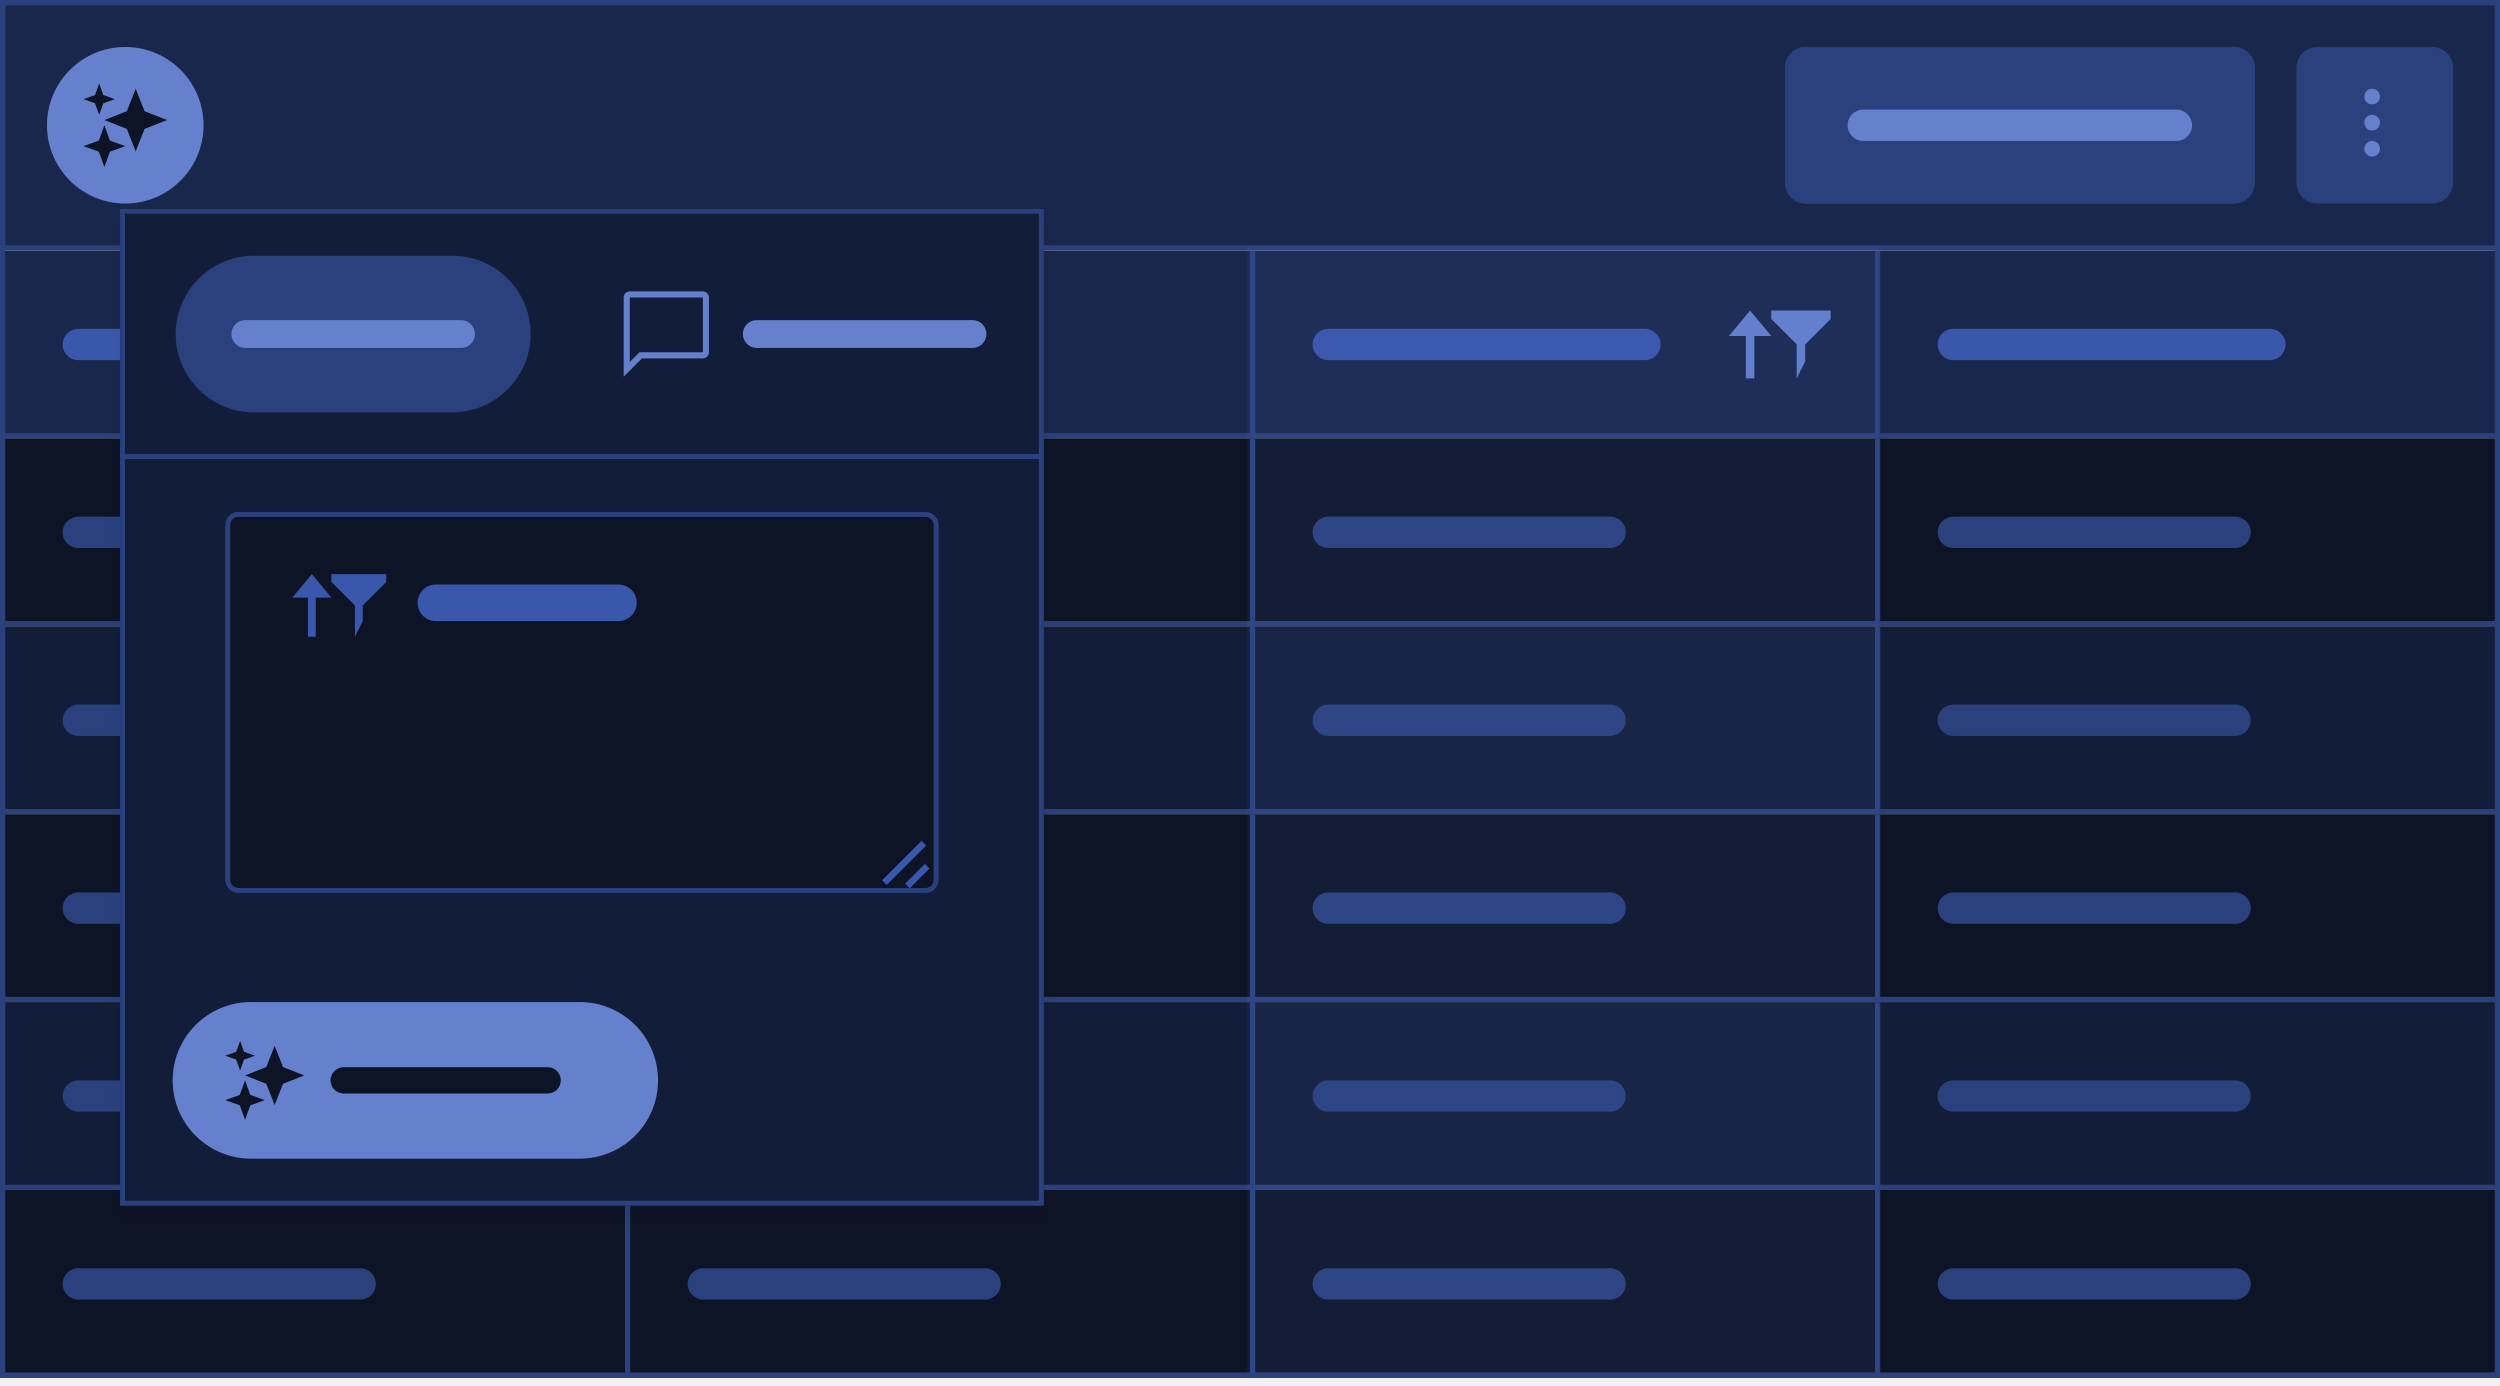
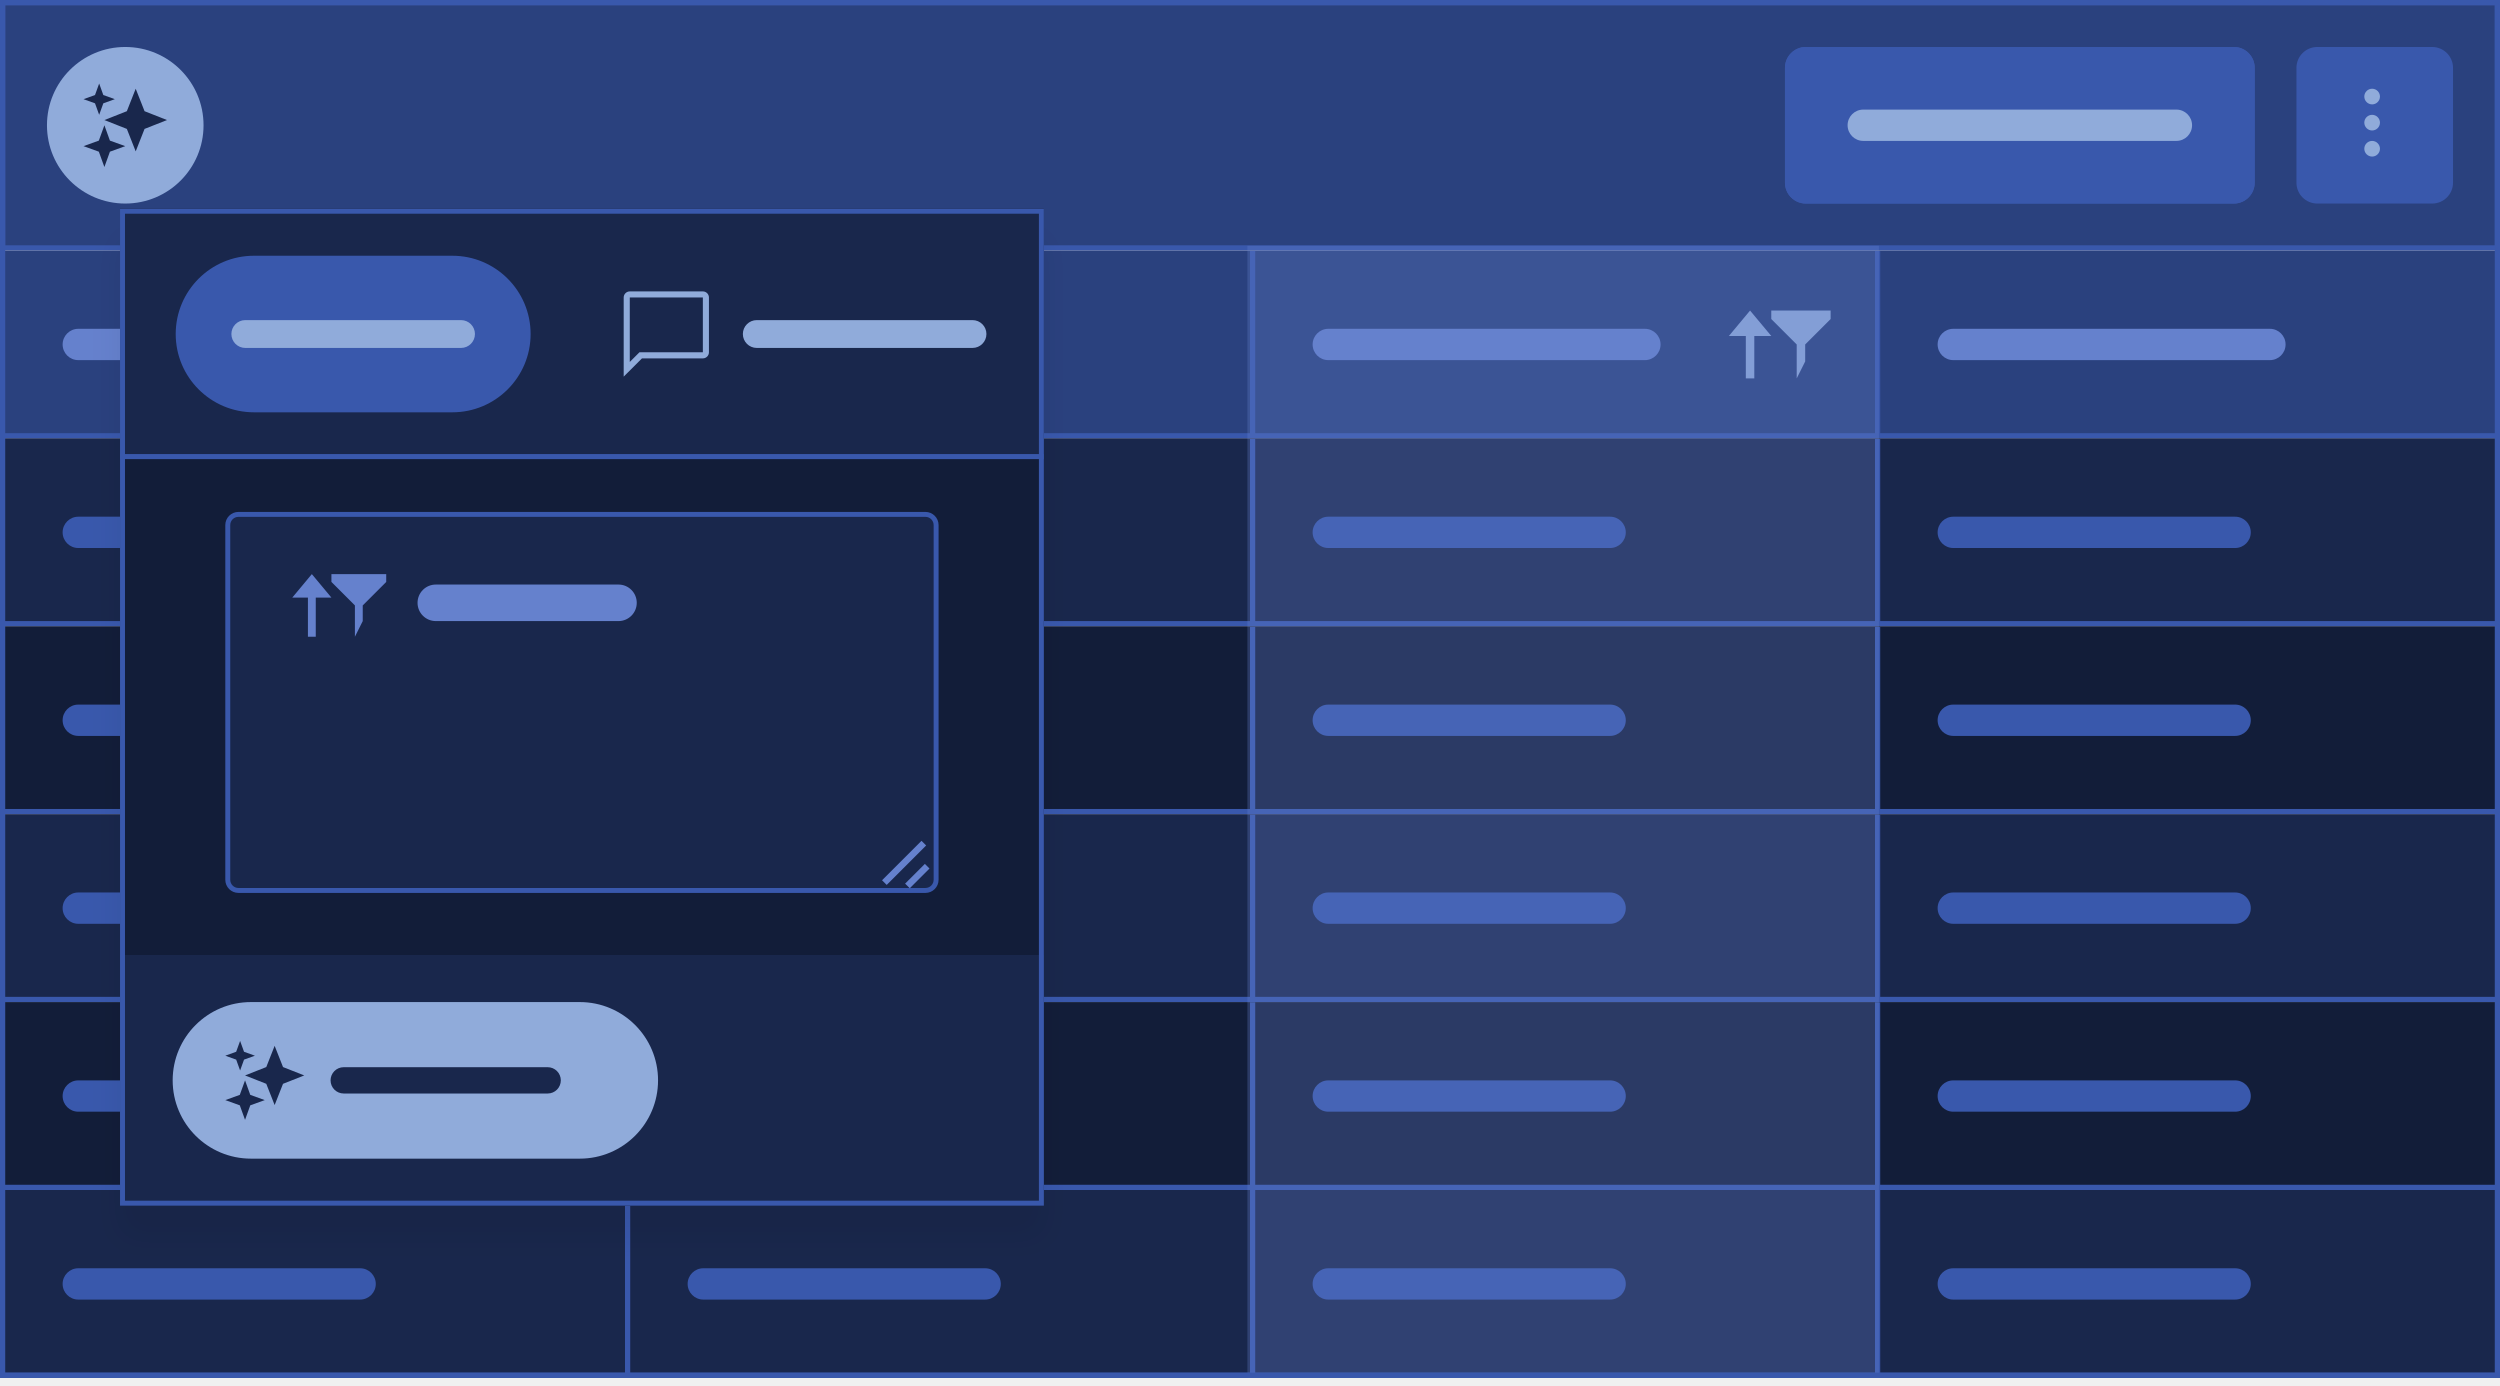
<svg xmlns="http://www.w3.org/2000/svg" width="240" height="133" viewBox="0 0 240 133" fill="none">
  <g clip-path="url(#clip0_9517_205328)">
-     <rect x="0.251" y="0.251" width="239.499" height="23.549" fill="#19274C" />
-     <rect x="0.251" y="0.251" width="239.499" height="23.549" stroke="#2A417E" stroke-width="0.501" />
-     <rect x="4.509" y="4.51" width="15.031" height="15.031" rx="7.516" fill="#6581CD" />
+     <rect x="0.251" y="0.251" width="239.499" height="23.549" fill="#2A417E" />
+     <rect x="0.251" y="0.251" width="239.499" height="23.549" stroke="#3958AC" stroke-width="0.501" />
+     <rect x="4.509" y="4.51" width="15.031" height="15.031" rx="7.516" fill="#90ABDA" />
    <g clip-path="url(#clip1_9517_205328)">
-       <path d="M13.027 8.519L13.877 10.675L16.033 11.525L13.877 12.375L13.027 14.531L12.177 12.375L10.021 11.525L12.177 10.675L13.027 8.519ZM9.489 13.499L8.017 14.03L9.489 14.562L10.021 16.034L10.552 14.562L12.025 14.03L10.552 13.499L10.021 12.026L9.489 13.499ZM9.121 9.122L8.017 9.521L9.121 9.919L9.52 11.024L9.918 9.919L11.023 9.521L9.918 9.122L9.52 8.018L9.121 9.122Z" fill="#0D1426" />
+       <path d="M13.027 8.519L13.877 10.675L16.033 11.525L13.877 12.375L13.027 14.531L12.177 12.375L10.021 11.525L12.177 10.675L13.027 8.519ZM9.489 13.499L8.017 14.03L9.489 14.562L10.021 16.034L10.552 14.562L12.025 14.03L10.552 13.499L10.021 12.026L9.489 13.499ZM9.121 9.122L8.017 9.521L9.121 9.919L9.52 11.024L9.918 9.919L11.023 9.521L9.918 9.122L9.52 8.018L9.121 9.122Z" fill="#19274C" />
    </g>
    <g clip-path="url(#clip2_9517_205328)">
-       <path d="M171.357 6.514C171.357 5.407 172.254 4.51 173.361 4.51H216.451V19.541H173.361C172.254 19.541 171.357 18.644 171.357 17.537V6.514Z" fill="#2A417E" />
-       <rect x="177.369" y="10.521" width="33.069" height="3.006" rx="1.503" fill="#6581CD" />
-     </g>
-     <rect x="171.607" y="4.76" width="44.593" height="14.53" rx="1.754" stroke="#2A417E" stroke-width="0.501" />
-     <rect x="220.459" y="4.51" width="15.031" height="15.031" rx="2.004" fill="#2A417E" />
-     <path d="M227.724 10.021C228.138 10.021 228.476 9.683 228.476 9.269C228.476 8.856 228.138 8.518 227.724 8.518C227.311 8.518 226.973 8.856 226.973 9.269C226.973 9.683 227.311 10.021 227.724 10.021Z" fill="#6581CD" />
-     <path d="M227.724 11.023C227.311 11.023 226.973 11.361 226.973 11.774C226.973 12.188 227.311 12.526 227.724 12.526C228.138 12.526 228.476 12.188 228.476 11.774C228.476 11.361 228.138 11.023 227.724 11.023Z" fill="#6581CD" />
-     <path d="M227.724 13.528C227.311 13.528 226.973 13.866 226.973 14.28C226.973 14.693 227.311 15.031 227.724 15.031C228.138 15.031 228.476 14.693 228.476 14.28C228.476 13.866 228.138 13.528 227.724 13.528Z" fill="#6581CD" />
+       <path d="M171.357 6.514C171.357 5.407 172.254 4.51 173.361 4.51H216.451V19.541H173.361C172.254 19.541 171.357 18.644 171.357 17.537V6.514Z" fill="#3958AC" />
+       <rect x="177.369" y="10.521" width="33.069" height="3.006" rx="1.503" fill="#90ABDA" />
+     </g>
+     <rect x="171.607" y="4.76" width="44.593" height="14.53" rx="1.754" stroke="#3958AC" stroke-width="0.501" />
+     <rect x="220.459" y="4.51" width="15.031" height="15.031" rx="2.004" fill="#3958AC" />
+     <path d="M227.724 10.021C228.138 10.021 228.476 9.683 228.476 9.269C228.476 8.856 228.138 8.518 227.724 8.518C227.311 8.518 226.973 8.856 226.973 9.269C226.973 9.683 227.311 10.021 227.724 10.021Z" fill="#90ABDA" />
+     <path d="M227.724 11.023C227.311 11.023 226.973 11.361 226.973 11.774C226.973 12.188 227.311 12.526 227.724 12.526C228.138 12.526 228.476 12.188 228.476 11.774C228.476 11.361 228.138 11.023 227.724 11.023Z" fill="#90ABDA" />
+     <path d="M227.724 13.528C227.311 13.528 226.973 13.866 226.973 14.28C226.973 14.693 227.311 15.031 227.724 15.031C228.138 15.031 228.476 14.693 228.476 14.28C228.476 13.866 228.138 13.528 227.724 13.528Z" fill="#90ABDA" />
    <g clip-path="url(#clip3_9517_205328)">
      <mask id="path-12-inside-1_9517_205328" fill="white">
        <path d="M0 24.051H240V42.088H0V24.051Z" />
      </mask>
-       <rect width="60" height="18.038" transform="translate(0 24.0508)" fill="#19274C" />
-       <rect x="6.012" y="31.566" width="33.403" height="3.006" rx="1.503" fill="#3958AC" />
+       <rect width="60" height="18.038" transform="translate(0 24.0508)" fill="#2A417E" />
+       <rect x="6.012" y="31.566" width="33.403" height="3.006" rx="1.503" fill="#6581CD" />
      <mask id="path-15-inside-2_9517_205328" fill="white">
        <path d="M60 24.051H120V42.088H60V24.051Z" />
      </mask>
-       <path d="M60 24.051H120V42.088H60V24.051Z" fill="#19274C" />
-       <path d="M60 42.088H60.501V24.051H60H59.499V42.088H60Z" fill="#2A417E" mask="url(#path-15-inside-2_9517_205328)" />
-       <rect x="66.013" y="31.566" width="33.403" height="3.006" rx="1.503" fill="#3958AC" />
+       <path d="M60 24.051H120V42.088H60V24.051Z" fill="#2A417E" />
+       <path d="M60 42.088H60.501V24.051H60H59.499V42.088H60Z" fill="#3958AC" mask="url(#path-15-inside-2_9517_205328)" />
+       <rect x="66.013" y="31.566" width="33.403" height="3.006" rx="1.503" fill="#6581CD" />
      <mask id="path-18-inside-3_9517_205328" fill="white">
        <path d="M120 24.051H180V42.088H120V24.051Z" />
      </mask>
-       <path d="M120 24.051H180V42.088H120V24.051Z" fill="#19274C" />
-       <path d="M120 42.088H120.501V24.051H120H119.499V42.088H120Z" fill="#2A417E" mask="url(#path-18-inside-3_9517_205328)" />
-       <rect x="126.012" y="31.566" width="33.403" height="3.006" rx="1.503" fill="#3958AC" />
-       <path d="M175.741 29.812V30.627L173.298 33.069V34.698L172.484 36.326V33.069L170.042 30.627V29.812H175.741Z" fill="#6581CD" />
-       <path d="M165.971 32.255H167.599V36.326H168.413V32.255H170.042L168.006 29.812L165.971 32.255Z" fill="#6581CD" />
+       <path d="M120 24.051H180V42.088H120V24.051Z" fill="#2A417E" />
+       <path d="M120 42.088H120.501V24.051H120H119.499V42.088H120Z" fill="#3958AC" mask="url(#path-18-inside-3_9517_205328)" />
+       <rect x="126.012" y="31.566" width="33.403" height="3.006" rx="1.503" fill="#6581CD" />
+       <path d="M175.741 29.812V30.627L173.298 33.069V34.698L172.484 36.326V33.069L170.042 30.627V29.812H175.741Z" fill="#90ABDA" />
+       <path d="M165.971 32.255H167.599V36.326H168.413V32.255H170.042L168.006 29.812L165.971 32.255Z" fill="#90ABDA" />
      <mask id="path-22-inside-4_9517_205328" fill="white">
        <path d="M180 24.051H240V42.088H180V24.051Z" />
      </mask>
-       <path d="M180 24.051H240V42.088H180V24.051Z" fill="#19274C" />
-       <path d="M180 42.088H180.501V24.051H180H179.499V42.088H180Z" fill="#2A417E" mask="url(#path-22-inside-4_9517_205328)" />
-       <rect x="186.012" y="31.566" width="33.403" height="3.006" rx="1.503" fill="#3958AC" />
-     </g>
-     <path d="M240 42.088V41.587H0V42.088V42.589H240V42.088Z" fill="#2A417E" mask="url(#path-12-inside-1_9517_205328)" />
+       <path d="M180 24.051H240V42.088H180V24.051Z" fill="#2A417E" />
+       <path d="M180 42.088H180.501V24.051H180H179.499V42.088H180Z" fill="#3958AC" mask="url(#path-22-inside-4_9517_205328)" />
+       <rect x="186.012" y="31.566" width="33.403" height="3.006" rx="1.503" fill="#6581CD" />
+     </g>
+     <path d="M240 42.088V41.587H0V42.088V42.589H240V42.088Z" fill="#3958AC" mask="url(#path-12-inside-1_9517_205328)" />
    <g clip-path="url(#clip4_9517_205328)">
      <mask id="path-25-inside-5_9517_205328" fill="white">
        <path d="M0 42.088H240V60.126H0V42.088Z" />
      </mask>
-       <rect width="60" height="18.038" transform="translate(0 42.0879)" fill="#0D1426" />
-       <rect x="6.012" y="49.603" width="30.063" height="3.006" rx="1.503" fill="#2A417E" />
+       <rect width="60" height="18.038" transform="translate(0 42.0879)" fill="#19274C" />
+       <rect x="6.012" y="49.603" width="30.063" height="3.006" rx="1.503" fill="#3958AC" />
      <mask id="path-28-inside-6_9517_205328" fill="white">
        <path d="M60 42.088H120V60.126H60V42.088Z" />
      </mask>
-       <path d="M60 42.088H120V60.126H60V42.088Z" fill="#0D1426" />
-       <path d="M60 60.126H60.501V42.088H60H59.499V60.126H60Z" fill="#2A417E" mask="url(#path-28-inside-6_9517_205328)" />
-       <rect x="66.013" y="49.603" width="30.063" height="3.006" rx="1.503" fill="#2A417E" />
+       <path d="M60 42.088H120V60.126H60V42.088Z" fill="#19274C" />
+       <path d="M60 60.126H60.501V42.088H60H59.499V60.126H60Z" fill="#3958AC" mask="url(#path-28-inside-6_9517_205328)" />
+       <rect x="66.013" y="49.603" width="30.063" height="3.006" rx="1.503" fill="#3958AC" />
      <mask id="path-31-inside-7_9517_205328" fill="white">
        <path d="M120 42.088H180V60.126H120V42.088Z" />
      </mask>
-       <path d="M120 42.088H180V60.126H120V42.088Z" fill="#0D1426" />
-       <path d="M120 60.126H120.501V42.088H120H119.499V60.126H120Z" fill="#2A417E" mask="url(#path-31-inside-7_9517_205328)" />
-       <rect x="126.012" y="49.603" width="30.063" height="3.006" rx="1.503" fill="#2A417E" />
+       <path d="M120 42.088H180V60.126H120V42.088Z" fill="#19274C" />
+       <path d="M120 60.126H120.501V42.088H120H119.499V60.126H120Z" fill="#3958AC" mask="url(#path-31-inside-7_9517_205328)" />
+       <rect x="126.012" y="49.603" width="30.063" height="3.006" rx="1.503" fill="#3958AC" />
      <mask id="path-34-inside-8_9517_205328" fill="white">
        <path d="M180 42.088H240V60.126H180V42.088Z" />
      </mask>
-       <path d="M180 42.088H240V60.126H180V42.088Z" fill="#0D1426" />
-       <path d="M180 60.126H180.501V42.088H180H179.499V60.126H180Z" fill="#2A417E" mask="url(#path-34-inside-8_9517_205328)" />
-       <rect x="186.012" y="49.603" width="30.063" height="3.006" rx="1.503" fill="#2A417E" />
-     </g>
-     <path d="M240 60.126V59.624H0V60.126V60.627H240V60.126Z" fill="#2A417E" mask="url(#path-25-inside-5_9517_205328)" />
+       <path d="M180 42.088H240V60.126H180V42.088Z" fill="#19274C" />
+       <path d="M180 60.126H180.501V42.088H180H179.499V60.126H180Z" fill="#3958AC" mask="url(#path-34-inside-8_9517_205328)" />
+       <rect x="186.012" y="49.603" width="30.063" height="3.006" rx="1.503" fill="#3958AC" />
+     </g>
+     <path d="M240 60.126V59.624H0V60.126V60.627H240V60.126Z" fill="#3958AC" mask="url(#path-25-inside-5_9517_205328)" />
    <g clip-path="url(#clip5_9517_205328)">
      <mask id="path-37-inside-9_9517_205328" fill="white">
        <path d="M0 60.125H240V78.163H0V60.125Z" />
      </mask>
      <rect width="60" height="18.038" transform="translate(0 60.125)" fill="#121D39" />
-       <rect x="6.012" y="67.641" width="30.063" height="3.006" rx="1.503" fill="#2A417E" />
+       <rect x="6.012" y="67.641" width="30.063" height="3.006" rx="1.503" fill="#3958AC" />
      <mask id="path-40-inside-10_9517_205328" fill="white">
        <path d="M60 60.125H120V78.163H60V60.125Z" />
      </mask>
      <path d="M60 60.125H120V78.163H60V60.125Z" fill="#121D39" />
-       <path d="M60 78.163H60.501V60.125H60H59.499V78.163H60Z" fill="#2A417E" mask="url(#path-40-inside-10_9517_205328)" />
-       <rect x="66.013" y="67.641" width="30.063" height="3.006" rx="1.503" fill="#2A417E" />
+       <path d="M60 78.163H60.501V60.125H60H59.499V78.163H60Z" fill="#3958AC" mask="url(#path-40-inside-10_9517_205328)" />
+       <rect x="66.013" y="67.641" width="30.063" height="3.006" rx="1.503" fill="#3958AC" />
      <mask id="path-43-inside-11_9517_205328" fill="white">
        <path d="M120 60.125H180V78.163H120V60.125Z" />
      </mask>
      <path d="M120 60.125H180V78.163H120V60.125Z" fill="#121D39" />
-       <path d="M120 78.163H120.501V60.125H120H119.499V78.163H120Z" fill="#2A417E" mask="url(#path-43-inside-11_9517_205328)" />
-       <rect x="126.012" y="67.641" width="30.063" height="3.006" rx="1.503" fill="#2A417E" />
+       <path d="M120 78.163H120.501V60.125H120H119.499V78.163H120Z" fill="#3958AC" mask="url(#path-43-inside-11_9517_205328)" />
+       <rect x="126.012" y="67.641" width="30.063" height="3.006" rx="1.503" fill="#3958AC" />
      <mask id="path-46-inside-12_9517_205328" fill="white">
        <path d="M180 60.125H240V78.163H180V60.125Z" />
      </mask>
      <path d="M180 60.125H240V78.163H180V60.125Z" fill="#121D39" />
-       <path d="M180 78.163H180.501V60.125H180H179.499V78.163H180Z" fill="#2A417E" mask="url(#path-46-inside-12_9517_205328)" />
-       <rect x="186.012" y="67.641" width="30.063" height="3.006" rx="1.503" fill="#2A417E" />
-     </g>
-     <path d="M240 78.163V77.662H0V78.163V78.664H240V78.163Z" fill="#2A417E" mask="url(#path-37-inside-9_9517_205328)" />
+       <path d="M180 78.163H180.501V60.125H180H179.499V78.163H180Z" fill="#3958AC" mask="url(#path-46-inside-12_9517_205328)" />
+       <rect x="186.012" y="67.641" width="30.063" height="3.006" rx="1.503" fill="#3958AC" />
+     </g>
+     <path d="M240 78.163V77.662H0V78.163V78.664H240V78.163Z" fill="#3958AC" mask="url(#path-37-inside-9_9517_205328)" />
    <g clip-path="url(#clip6_9517_205328)">
      <mask id="path-49-inside-13_9517_205328" fill="white">
        <path d="M0 78.162H240V96.2H0V78.162Z" />
      </mask>
-       <rect width="60" height="18.038" transform="translate(0 78.1621)" fill="#0D1426" />
-       <rect x="6.012" y="85.678" width="30.063" height="3.006" rx="1.503" fill="#2A417E" />
+       <rect width="60" height="18.038" transform="translate(0 78.1621)" fill="#19274C" />
+       <rect x="6.012" y="85.678" width="30.063" height="3.006" rx="1.503" fill="#3958AC" />
      <mask id="path-52-inside-14_9517_205328" fill="white">
        <path d="M60 78.162H120V96.2H60V78.162Z" />
      </mask>
-       <path d="M60 78.162H120V96.2H60V78.162Z" fill="#0D1426" />
-       <path d="M60 96.2H60.501V78.162H60H59.499V96.2H60Z" fill="#2A417E" mask="url(#path-52-inside-14_9517_205328)" />
-       <rect x="66.013" y="85.678" width="30.063" height="3.006" rx="1.503" fill="#2A417E" />
+       <path d="M60 78.162H120V96.2H60V78.162Z" fill="#19274C" />
+       <path d="M60 96.2H60.501V78.162H60H59.499V96.2H60Z" fill="#3958AC" mask="url(#path-52-inside-14_9517_205328)" />
+       <rect x="66.013" y="85.678" width="30.063" height="3.006" rx="1.503" fill="#3958AC" />
      <mask id="path-55-inside-15_9517_205328" fill="white">
        <path d="M120 78.162H180V96.2H120V78.162Z" />
      </mask>
-       <path d="M120 78.162H180V96.2H120V78.162Z" fill="#0D1426" />
-       <path d="M120 96.2H120.501V78.162H120H119.499V96.2H120Z" fill="#2A417E" mask="url(#path-55-inside-15_9517_205328)" />
-       <rect x="126.012" y="85.678" width="30.063" height="3.006" rx="1.503" fill="#2A417E" />
+       <path d="M120 78.162H180V96.2H120V78.162Z" fill="#19274C" />
+       <path d="M120 96.2H120.501V78.162H120H119.499V96.2H120Z" fill="#3958AC" mask="url(#path-55-inside-15_9517_205328)" />
+       <rect x="126.012" y="85.678" width="30.063" height="3.006" rx="1.503" fill="#3958AC" />
      <mask id="path-58-inside-16_9517_205328" fill="white">
        <path d="M180 78.162H240V96.2H180V78.162Z" />
      </mask>
-       <path d="M180 78.162H240V96.2H180V78.162Z" fill="#0D1426" />
-       <path d="M180 96.2H180.501V78.162H180H179.499V96.2H180Z" fill="#2A417E" mask="url(#path-58-inside-16_9517_205328)" />
-       <rect x="186.012" y="85.678" width="30.063" height="3.006" rx="1.503" fill="#2A417E" />
-     </g>
-     <path d="M240 96.2V95.699H0V96.2V96.701H240V96.2Z" fill="#2A417E" mask="url(#path-49-inside-13_9517_205328)" />
+       <path d="M180 78.162H240V96.2H180V78.162Z" fill="#19274C" />
+       <path d="M180 96.2H180.501V78.162H180H179.499V96.2H180Z" fill="#3958AC" mask="url(#path-58-inside-16_9517_205328)" />
+       <rect x="186.012" y="85.678" width="30.063" height="3.006" rx="1.503" fill="#3958AC" />
+     </g>
+     <path d="M240 96.2V95.699H0V96.2V96.701H240V96.2Z" fill="#3958AC" mask="url(#path-49-inside-13_9517_205328)" />
    <g clip-path="url(#clip7_9517_205328)">
      <mask id="path-61-inside-17_9517_205328" fill="white">
        <path d="M0 96.201H240V114.239H0V96.201Z" />
      </mask>
      <rect width="60" height="18.038" transform="translate(0 96.2012)" fill="#121D39" />
-       <rect x="6.012" y="103.717" width="30.063" height="3.006" rx="1.503" fill="#2A417E" />
+       <rect x="6.012" y="103.717" width="30.063" height="3.006" rx="1.503" fill="#3958AC" />
      <mask id="path-64-inside-18_9517_205328" fill="white">
        <path d="M60 96.201H120V114.239H60V96.201Z" />
      </mask>
      <path d="M60 96.201H120V114.239H60V96.201Z" fill="#121D39" />
-       <path d="M60 114.239H60.501V96.201H60H59.499V114.239H60Z" fill="#2A417E" mask="url(#path-64-inside-18_9517_205328)" />
-       <rect x="66.013" y="103.717" width="30.063" height="3.006" rx="1.503" fill="#2A417E" />
+       <path d="M60 114.239H60.501V96.201H60H59.499V114.239H60Z" fill="#3958AC" mask="url(#path-64-inside-18_9517_205328)" />
+       <rect x="66.013" y="103.717" width="30.063" height="3.006" rx="1.503" fill="#3958AC" />
      <mask id="path-67-inside-19_9517_205328" fill="white">
        <path d="M120 96.201H180V114.239H120V96.201Z" />
      </mask>
      <path d="M120 96.201H180V114.239H120V96.201Z" fill="#121D39" />
-       <path d="M120 114.239H120.501V96.201H120H119.499V114.239H120Z" fill="#2A417E" mask="url(#path-67-inside-19_9517_205328)" />
-       <rect x="126.012" y="103.717" width="30.063" height="3.006" rx="1.503" fill="#2A417E" />
+       <path d="M120 114.239H120.501V96.201H120H119.499V114.239H120Z" fill="#3958AC" mask="url(#path-67-inside-19_9517_205328)" />
+       <rect x="126.012" y="103.717" width="30.063" height="3.006" rx="1.503" fill="#3958AC" />
      <mask id="path-70-inside-20_9517_205328" fill="white">
        <path d="M180 96.201H240V114.239H180V96.201Z" />
      </mask>
      <path d="M180 96.201H240V114.239H180V96.201Z" fill="#121D39" />
-       <path d="M180 114.239H180.501V96.201H180H179.499V114.239H180Z" fill="#2A417E" mask="url(#path-70-inside-20_9517_205328)" />
-       <rect x="186.012" y="103.717" width="30.063" height="3.006" rx="1.503" fill="#2A417E" />
-     </g>
-     <path d="M240 114.239V113.738H0V114.239V114.74H240V114.239Z" fill="#2A417E" mask="url(#path-61-inside-17_9517_205328)" />
+       <path d="M180 114.239H180.501V96.201H180H179.499V114.239H180Z" fill="#3958AC" mask="url(#path-70-inside-20_9517_205328)" />
+       <rect x="186.012" y="103.717" width="30.063" height="3.006" rx="1.503" fill="#3958AC" />
+     </g>
+     <path d="M240 114.239V113.738H0V114.239V114.74H240V114.239Z" fill="#3958AC" mask="url(#path-61-inside-17_9517_205328)" />
    <g clip-path="url(#clip8_9517_205328)">
      <mask id="path-73-inside-21_9517_205328" fill="white">
        <path d="M0 114.238H240V132.276H0V114.238Z" />
      </mask>
-       <rect width="60" height="18.038" transform="translate(0 114.238)" fill="#0D1426" />
-       <rect x="6.012" y="121.754" width="30.063" height="3.006" rx="1.503" fill="#2A417E" />
+       <rect width="60" height="18.038" transform="translate(0 114.238)" fill="#19274C" />
+       <rect x="6.012" y="121.754" width="30.063" height="3.006" rx="1.503" fill="#3958AC" />
      <mask id="path-76-inside-22_9517_205328" fill="white">
        <path d="M60 114.238H120V132.276H60V114.238Z" />
      </mask>
-       <path d="M60 114.238H120V132.276H60V114.238Z" fill="#0D1426" />
-       <path d="M60 132.276H60.501V114.238H60H59.499V132.276H60Z" fill="#2A417E" mask="url(#path-76-inside-22_9517_205328)" />
-       <rect x="66.013" y="121.754" width="30.063" height="3.006" rx="1.503" fill="#2A417E" />
+       <path d="M60 114.238H120V132.276H60V114.238Z" fill="#19274C" />
+       <path d="M60 132.276H60.501V114.238H60H59.499V132.276H60Z" fill="#3958AC" mask="url(#path-76-inside-22_9517_205328)" />
+       <rect x="66.013" y="121.754" width="30.063" height="3.006" rx="1.503" fill="#3958AC" />
      <mask id="path-79-inside-23_9517_205328" fill="white">
        <path d="M120 114.238H180V132.276H120V114.238Z" />
      </mask>
-       <path d="M120 114.238H180V132.276H120V114.238Z" fill="#0D1426" />
-       <path d="M120 132.276H120.501V114.238H120H119.499V132.276H120Z" fill="#2A417E" mask="url(#path-79-inside-23_9517_205328)" />
-       <rect x="126.012" y="121.754" width="30.063" height="3.006" rx="1.503" fill="#2A417E" />
+       <path d="M120 114.238H180V132.276H120V114.238Z" fill="#19274C" />
+       <path d="M120 132.276H120.501V114.238H120H119.499V132.276H120Z" fill="#3958AC" mask="url(#path-79-inside-23_9517_205328)" />
+       <rect x="126.012" y="121.754" width="30.063" height="3.006" rx="1.503" fill="#3958AC" />
      <mask id="path-82-inside-24_9517_205328" fill="white">
        <path d="M180 114.238H240V132.276H180V114.238Z" />
      </mask>
-       <path d="M180 114.238H240V132.276H180V114.238Z" fill="#0D1426" />
-       <path d="M180 132.276H180.501V114.238H180H179.499V132.276H180Z" fill="#2A417E" mask="url(#path-82-inside-24_9517_205328)" />
-       <rect x="186.012" y="121.754" width="30.063" height="3.006" rx="1.503" fill="#2A417E" />
-     </g>
-     <path d="M240 132.276V131.775H0V132.276V132.777H240V132.276Z" fill="#2A417E" mask="url(#path-73-inside-21_9517_205328)" />
+       <path d="M180 114.238H240V132.276H180V114.238Z" fill="#19274C" />
+       <path d="M180 132.276H180.501V114.238H180H179.499V132.276H180Z" fill="#3958AC" mask="url(#path-82-inside-24_9517_205328)" />
+       <rect x="186.012" y="121.754" width="30.063" height="3.006" rx="1.503" fill="#3958AC" />
+     </g>
+     <path d="M240 132.276V131.775H0V132.276V132.777H240V132.276Z" fill="#3958AC" mask="url(#path-73-inside-21_9517_205328)" />
    <g filter="url(#filter0_d_9517_205328)">
      <g clip-path="url(#clip9_9517_205328)">
-         <rect x="11.524" y="20.041" width="88.685" height="95.699" fill="#0D1426" />
+         <rect x="11.524" y="20.041" width="88.685" height="95.699" fill="#19274C" />
        <mask id="path-87-inside-25_9517_205328" fill="white">
          <path d="M11.524 20.041H100.209V44.091H11.524V20.041Z" />
        </mask>
-         <path d="M11.524 20.041H100.209V44.091H11.524V20.041Z" fill="#121D39" />
-         <path d="M100.209 44.091V43.59H11.524V44.091V44.592H100.209V44.091Z" fill="#2A417E" mask="url(#path-87-inside-25_9517_205328)" />
-         <rect x="16.868" y="24.551" width="34.071" height="15.031" rx="7.516" fill="#2A417E" />
-         <rect x="22.213" y="30.73" width="23.382" height="2.672" rx="1.336" fill="#6581CD" />
-         <path d="M60.459 27.975H67.474C67.795 27.975 68.058 28.238 68.058 28.559V33.82C68.058 34.142 67.795 34.405 67.474 34.405H61.628L59.874 36.158V28.559C59.874 28.238 60.138 27.975 60.459 27.975ZM67.473 33.82L67.474 33.819V28.56L67.473 28.559H60.46L60.459 28.56V34.747L61.386 33.82H67.473Z" fill="#6581CD" />
-         <rect x="71.315" y="30.73" width="23.382" height="2.672" rx="1.336" fill="#6581CD" />
+         <path d="M11.524 20.041H100.209V44.091H11.524V20.041Z" fill="#19274C" />
+         <path d="M100.209 44.091V43.59H11.524V44.091V44.592H100.209V44.091Z" fill="#3958AC" mask="url(#path-87-inside-25_9517_205328)" />
+         <rect x="16.868" y="24.551" width="34.071" height="15.031" rx="7.516" fill="#3958AC" />
+         <rect x="22.213" y="30.73" width="23.382" height="2.672" rx="1.336" fill="#90ABDA" />
+         <path d="M60.459 27.975H67.474C67.795 27.975 68.058 28.238 68.058 28.559V33.82C68.058 34.142 67.795 34.405 67.474 34.405H61.628L59.874 36.158V28.559C59.874 28.238 60.138 27.975 60.459 27.975ZM67.473 33.82L67.474 33.819V28.56L67.473 28.559H60.46L60.459 28.56V34.747L61.386 33.82H67.473Z" fill="#90ABDA" />
+         <rect x="71.315" y="30.73" width="23.382" height="2.672" rx="1.336" fill="#90ABDA" />
        <rect width="88.685" height="47.599" transform="translate(11.5239 44.0918)" fill="#121D39" />
-         <rect x="21.866" y="49.381" width="68.001" height="36.102" rx="1.026" fill="#0D1426" />
-         <rect x="21.866" y="49.381" width="68.001" height="36.102" rx="1.026" stroke="#2A417E" stroke-width="0.474" />
-         <path d="M87.337 85.274L86.891 84.828L88.786 82.933L89.232 83.379L87.337 85.274ZM88.91 81.165L88.464 80.719L84.677 84.506L85.123 84.952L88.91 81.165Z" fill="#3958AC" />
-         <path d="M37.077 55.115V55.867L34.822 58.121V59.625L34.071 61.128V58.121L31.816 55.867V55.115H37.077Z" fill="#3958AC" />
-         <path d="M28.058 57.37H29.561V61.128H30.313V57.37H31.816L29.937 55.115L28.058 57.37Z" fill="#3958AC" />
-         <rect x="40.084" y="56.117" width="21.044" height="3.507" rx="1.754" fill="#3958AC" />
-         <rect width="88.685" height="24.05" transform="translate(11.5239 91.6895)" fill="#121D39" />
-         <rect x="16.576" y="96.199" width="46.597" height="15.031" rx="7.516" fill="#6581CD" />
-         <path d="M26.366 100.399L27.17 102.438L29.208 103.242L27.17 104.045L26.366 106.084L25.562 104.045L23.524 103.242L25.562 102.438L26.366 100.399ZM23.021 105.107L21.629 105.61L23.021 106.112L23.524 107.505L24.026 106.112L25.418 105.61L24.026 105.107L23.524 103.715L23.021 105.107ZM22.673 100.97L21.629 101.347L22.673 101.724L23.05 102.768L23.427 101.724L24.471 101.347L23.427 100.97L23.05 99.926L22.673 100.97Z" fill="#0D1426" />
-         <rect x="31.734" y="102.451" width="22.105" height="2.526" rx="1.263" fill="#0D1426" />
+         <rect x="21.866" y="49.381" width="68.001" height="36.102" rx="1.026" fill="#19274C" />
+         <rect x="21.866" y="49.381" width="68.001" height="36.102" rx="1.026" stroke="#3958AC" stroke-width="0.474" />
+         <path d="M87.337 85.274L86.891 84.828L88.786 82.933L89.232 83.379L87.337 85.274ZM88.91 81.165L88.464 80.719L84.677 84.506L85.123 84.952L88.91 81.165Z" fill="#6581CD" />
+         <path d="M37.077 55.115V55.867L34.822 58.121V59.625L34.071 61.128V58.121L31.816 55.867V55.115H37.077Z" fill="#6581CD" />
+         <path d="M28.058 57.37H29.561V61.128H30.313V57.37H31.816L29.937 55.115L28.058 57.37Z" fill="#6581CD" />
+         <rect x="40.084" y="56.117" width="21.044" height="3.507" rx="1.754" fill="#6581CD" />
+         <rect width="88.685" height="24.05" transform="translate(11.5239 91.6895)" fill="#19274C" />
+         <rect x="16.576" y="96.199" width="46.597" height="15.031" rx="7.516" fill="#90ABDA" />
+         <path d="M26.366 100.399L27.17 102.438L29.208 103.242L27.17 104.045L26.366 106.084L25.562 104.045L23.524 103.242L25.562 102.438L26.366 100.399ZM23.021 105.107L21.629 105.61L23.021 106.112L23.524 107.505L24.026 106.112L25.418 105.61L24.026 105.107L23.524 103.715L23.021 105.107ZM22.673 100.97L21.629 101.347L22.673 101.724L23.05 102.768L23.427 101.724L24.471 101.347L23.427 100.97L23.05 99.926L22.673 100.97Z" fill="#19274C" />
+         <rect x="31.734" y="102.451" width="22.105" height="2.526" rx="1.263" fill="#19274C" />
      </g>
-       <rect x="11.761" y="20.278" width="88.211" height="95.226" stroke="#2A417E" stroke-width="0.474" />
-     </g>
-     <rect x="119.75" y="23.598" width="60.626" height="109.633" fill="#5473C8" fill-opacity="0.1" />
+       <rect x="11.761" y="20.278" width="88.211" height="95.226" stroke="#3958AC" stroke-width="0.474" />
+     </g>
+     <rect x="119.75" y="23.598" width="60.626" height="109.633" fill="#6581CD" fill-opacity="0.3" />
  </g>
-   <rect x="0.251" y="0.251" width="239.499" height="131.775" stroke="#2A417E" stroke-width="0.501" />
+   <rect x="0.251" y="0.251" width="239.499" height="131.775" stroke="#3958AC" stroke-width="0.501" />
  <defs>
-     <filter id="filter0_d_9517_205328" x="10.021" y="20.041" width="91.691" height="98.706" filterUnits="userSpaceOnUse" color-interpolation-filters="sRGB">
+     <filter id="filter0_d_9517_205328" x="8.524" y="20.041" width="94.685" height="101.699" filterUnits="userSpaceOnUse" color-interpolation-filters="sRGB">
      <feFlood flood-opacity="0" result="BackgroundImageFix" />
      <feColorMatrix in="SourceAlpha" type="matrix" values="0 0 0 0 0 0 0 0 0 0 0 0 0 0 0 0 0 0 127 0" result="hardAlpha" />
-       <feOffset dy="1.503" />
-       <feGaussianBlur stdDeviation="0.752" />
+       <feOffset dy="3" />
+       <feGaussianBlur stdDeviation="1.5" />
      <feColorMatrix type="matrix" values="0 0 0 0 0 0 0 0 0 0 0 0 0 0 0 0 0 0 0.06 0" />
      <feBlend mode="normal" in2="BackgroundImageFix" result="effect1_dropShadow_9517_205328" />
      <feBlend mode="normal" in="SourceGraphic" in2="effect1_dropShadow_9517_205328" result="shape" />
    </filter>
    <clipPath id="clip0_9517_205328">
      <rect width="240" height="132.276" fill="white" />
    </clipPath>
    <clipPath id="clip1_9517_205328">
      <rect width="8.017" height="8.017" fill="white" transform="translate(8.0166 8.01758)" />
    </clipPath>
    <clipPath id="clip2_9517_205328">
      <rect x="171.357" y="4.51" width="45.094" height="15.031" rx="2.004" fill="white" />
    </clipPath>
    <clipPath id="clip3_9517_205328">
      <path d="M0 24.051H240V42.088H0V24.051Z" fill="white" />
    </clipPath>
    <clipPath id="clip4_9517_205328">
      <path d="M0 42.088H240V60.126H0V42.088Z" fill="white" />
    </clipPath>
    <clipPath id="clip5_9517_205328">
      <path d="M0 60.125H240V78.163H0V60.125Z" fill="white" />
    </clipPath>
    <clipPath id="clip6_9517_205328">
      <path d="M0 78.162H240V96.2H0V78.162Z" fill="white" />
    </clipPath>
    <clipPath id="clip7_9517_205328">
      <path d="M0 96.201H240V114.239H0V96.201Z" fill="white" />
    </clipPath>
    <clipPath id="clip8_9517_205328">
      <path d="M0 114.238H240V132.276H0V114.238Z" fill="white" />
    </clipPath>
    <clipPath id="clip9_9517_205328">
      <rect x="11.524" y="20.041" width="88.685" height="95.699" fill="white" />
    </clipPath>
  </defs>
</svg>
